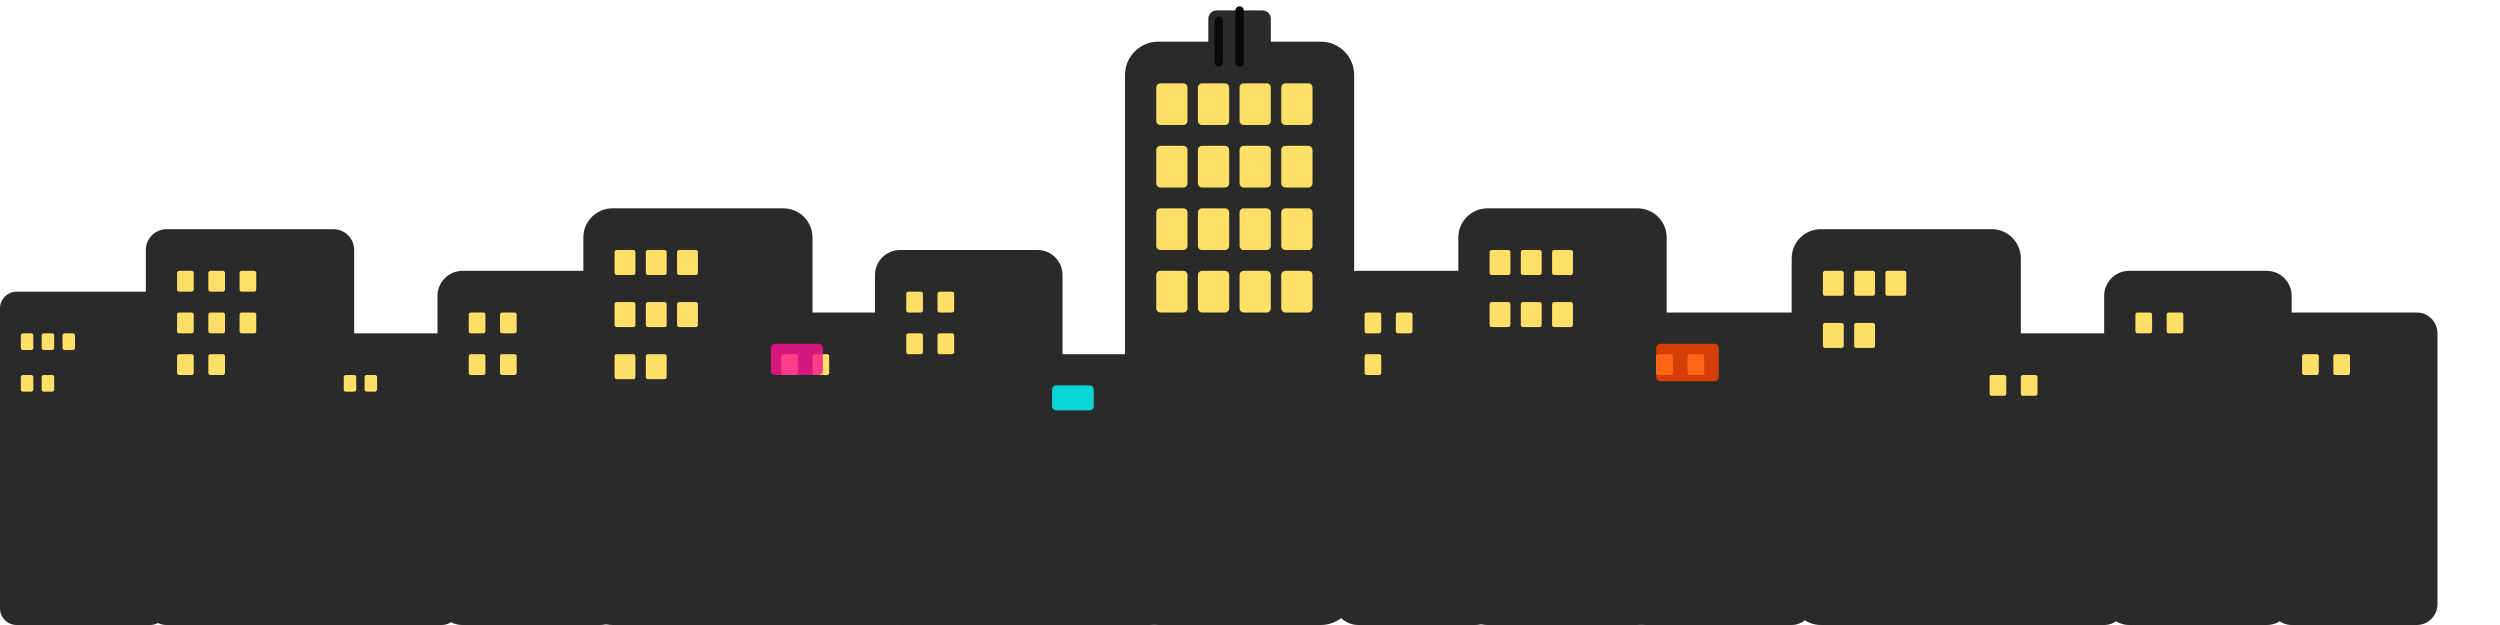
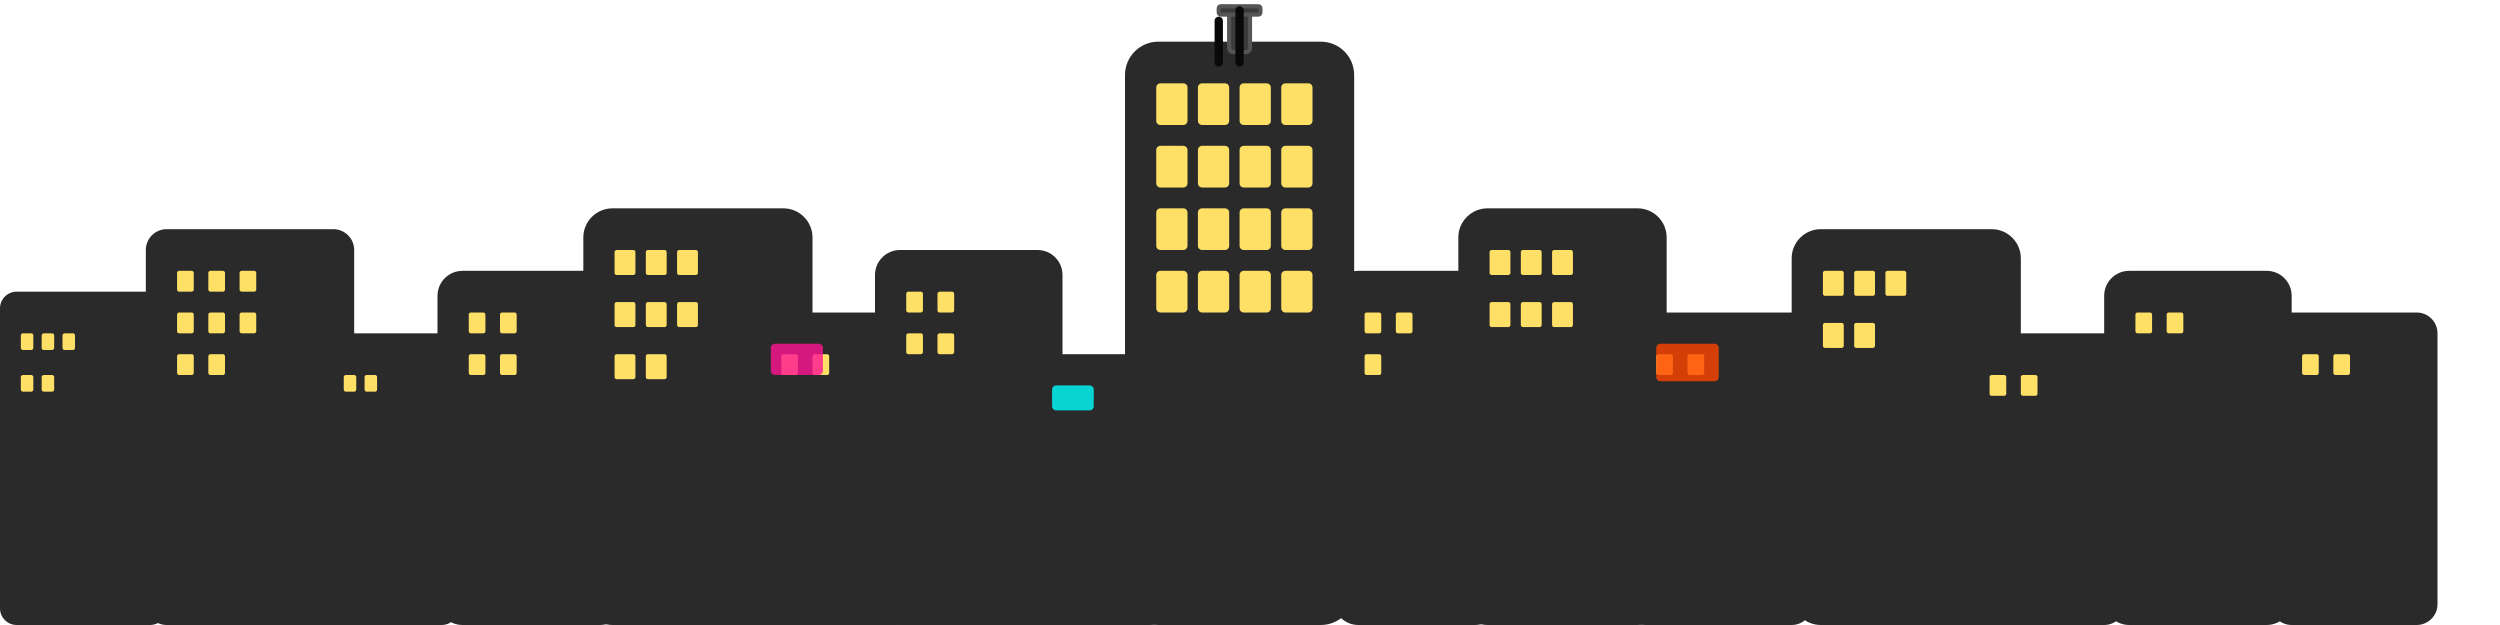
<svg xmlns="http://www.w3.org/2000/svg" width="1200" height="300" viewBox="0 0 1200 300">
  <g fill="#2a2a2a">
    <rect x="0" y="140" width="80" height="160" rx="8" />
    <rect x="70" y="110" width="100" height="190" rx="10" />
    <rect x="150" y="160" width="70" height="140" rx="8" />
    <rect x="210" y="130" width="90" height="170" rx="12" />
    <rect x="280" y="100" width="110" height="200" rx="14" />
    <rect x="360" y="150" width="80" height="150" rx="10" />
    <rect x="420" y="120" width="90" height="180" rx="12" />
    <rect x="490" y="170" width="70" height="130" rx="8" />
    <rect x="540" y="20" width="110" height="280" rx="16" />
-     <rect x="580" y="5" width="30" height="20" rx="4" />
    <rect x="640" y="130" width="80" height="170" rx="12" />
    <rect x="700" y="100" width="100" height="200" rx="14" />
    <rect x="780" y="150" width="90" height="150" rx="10" />
    <rect x="860" y="110" width="110" height="190" rx="14" />
    <rect x="940" y="160" width="80" height="140" rx="10" />
    <rect x="1010" y="130" width="90" height="170" rx="12" />
    <rect x="1090" y="150" width="80" height="150" rx="10" />
+   </g>
+   <g fill="#3a3a3a" stroke="#555" stroke-width="2">
+     <rect x="590" y="5" width="10" height="20" rx="2" />
+     <rect x="585" y="3" width="20" height="4" rx="1" />
  </g>
  <g fill="#ffe066">
    <rect x="10" y="160" width="6" height="8" rx="1" />
    <rect x="20" y="160" width="6" height="8" rx="1" />
    <rect x="30" y="160" width="6" height="8" rx="1" />
    <rect x="10" y="180" width="6" height="8" rx="1" />
    <rect x="20" y="180" width="6" height="8" rx="1" />
    <rect x="85" y="130" width="8" height="10" rx="1" />
    <rect x="100" y="130" width="8" height="10" rx="1" />
    <rect x="115" y="130" width="8" height="10" rx="1" />
    <rect x="85" y="150" width="8" height="10" rx="1" />
    <rect x="100" y="150" width="8" height="10" rx="1" />
    <rect x="115" y="150" width="8" height="10" rx="1" />
    <rect x="85" y="170" width="8" height="10" rx="1" />
    <rect x="100" y="170" width="8" height="10" rx="1" />
    <rect x="165" y="180" width="6" height="8" rx="1" />
    <rect x="175" y="180" width="6" height="8" rx="1" />
    <rect x="225" y="150" width="8" height="10" rx="1" />
    <rect x="240" y="150" width="8" height="10" rx="1" />
    <rect x="225" y="170" width="8" height="10" rx="1" />
    <rect x="240" y="170" width="8" height="10" rx="1" />
    <rect x="295" y="120" width="10" height="12" rx="1" />
    <rect x="310" y="120" width="10" height="12" rx="1" />
    <rect x="325" y="120" width="10" height="12" rx="1" />
    <rect x="295" y="145" width="10" height="12" rx="1" />
    <rect x="310" y="145" width="10" height="12" rx="1" />
    <rect x="325" y="145" width="10" height="12" rx="1" />
    <rect x="295" y="170" width="10" height="12" rx="1" />
    <rect x="310" y="170" width="10" height="12" rx="1" />
    <rect x="375" y="170" width="8" height="10" rx="1" />
    <rect x="390" y="170" width="8" height="10" rx="1" />
    <rect x="435" y="140" width="8" height="10" rx="1" />
    <rect x="450" y="140" width="8" height="10" rx="1" />
    <rect x="435" y="160" width="8" height="10" rx="1" />
    <rect x="450" y="160" width="8" height="10" rx="1" />
    <rect x="555" y="40" width="15" height="20" rx="2" />
    <rect x="575" y="40" width="15" height="20" rx="2" />
    <rect x="595" y="40" width="15" height="20" rx="2" />
    <rect x="615" y="40" width="15" height="20" rx="2" />
    <rect x="555" y="70" width="15" height="20" rx="2" />
    <rect x="575" y="70" width="15" height="20" rx="2" />
    <rect x="595" y="70" width="15" height="20" rx="2" />
    <rect x="615" y="70" width="15" height="20" rx="2" />
    <rect x="555" y="100" width="15" height="20" rx="2" />
    <rect x="575" y="100" width="15" height="20" rx="2" />
    <rect x="595" y="100" width="15" height="20" rx="2" />
    <rect x="615" y="100" width="15" height="20" rx="2" />
    <rect x="555" y="130" width="15" height="20" rx="2" />
    <rect x="575" y="130" width="15" height="20" rx="2" />
    <rect x="595" y="130" width="15" height="20" rx="2" />
    <rect x="615" y="130" width="15" height="20" rx="2" />
    <rect x="655" y="150" width="8" height="10" rx="1" />
    <rect x="670" y="150" width="8" height="10" rx="1" />
    <rect x="655" y="170" width="8" height="10" rx="1" />
    <rect x="715" y="120" width="10" height="12" rx="1" />
    <rect x="730" y="120" width="10" height="12" rx="1" />
    <rect x="745" y="120" width="10" height="12" rx="1" />
    <rect x="715" y="145" width="10" height="12" rx="1" />
    <rect x="730" y="145" width="10" height="12" rx="1" />
    <rect x="745" y="145" width="10" height="12" rx="1" />
    <rect x="795" y="170" width="8" height="10" rx="1" />
    <rect x="810" y="170" width="8" height="10" rx="1" />
    <rect x="875" y="130" width="10" height="12" rx="1" />
    <rect x="890" y="130" width="10" height="12" rx="1" />
    <rect x="905" y="130" width="10" height="12" rx="1" />
    <rect x="875" y="155" width="10" height="12" rx="1" />
    <rect x="890" y="155" width="10" height="12" rx="1" />
    <rect x="955" y="180" width="8" height="10" rx="1" />
    <rect x="970" y="180" width="8" height="10" rx="1" />
    <rect x="1025" y="150" width="8" height="10" rx="1" />
    <rect x="1040" y="150" width="8" height="10" rx="1" />
    <rect x="1105" y="170" width="8" height="10" rx="1" />
    <rect x="1120" y="170" width="8" height="10" rx="1" />
  </g>
  <g>
    <rect x="370" y="165" width="25" height="15" fill="#ff1493" opacity="0.8" rx="2" />
    <rect x="505" y="185" width="20" height="12" fill="#00ffff" opacity="0.8" rx="2" />
    <rect x="795" y="165" width="30" height="18" fill="#ff4500" opacity="0.8" rx="2" />
  </g>
  <g stroke="#090909" stroke-width="4" stroke-linecap="round">
    <line x1="585" y1="30" x2="585" y2="10" />
    <line x1="595" y1="30" x2="595" y2="5" />
  </g>
</svg>
